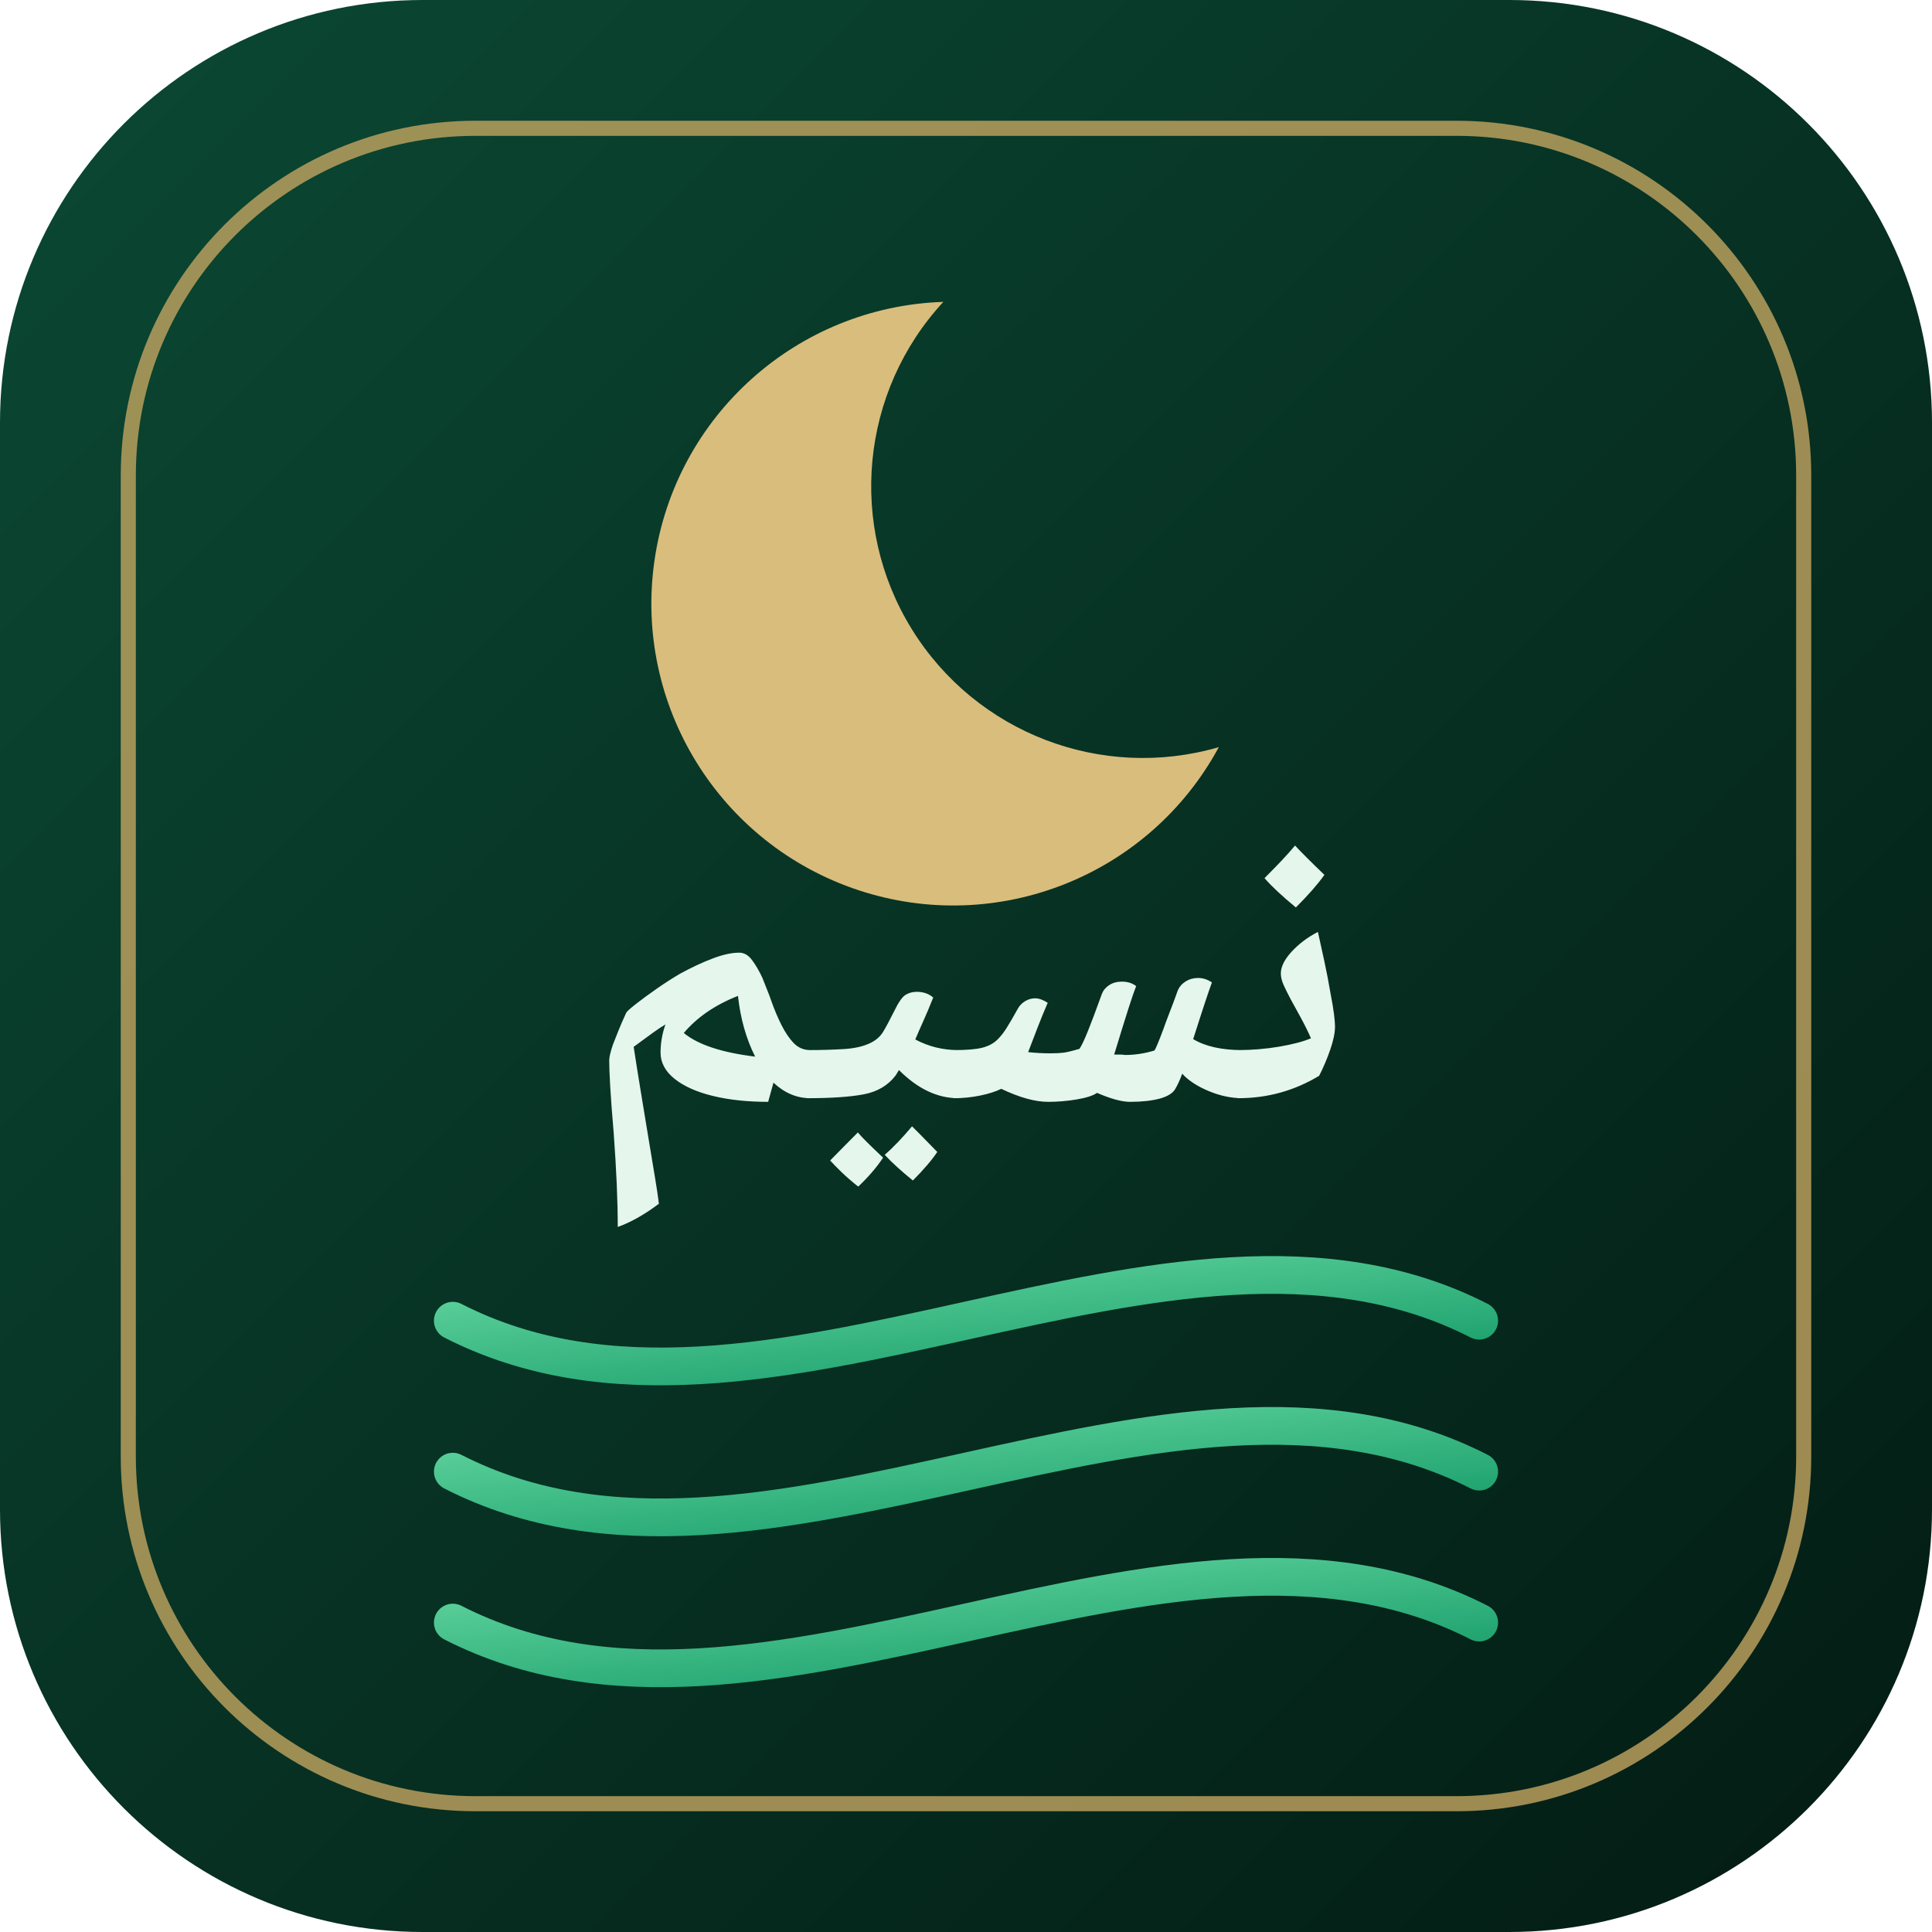
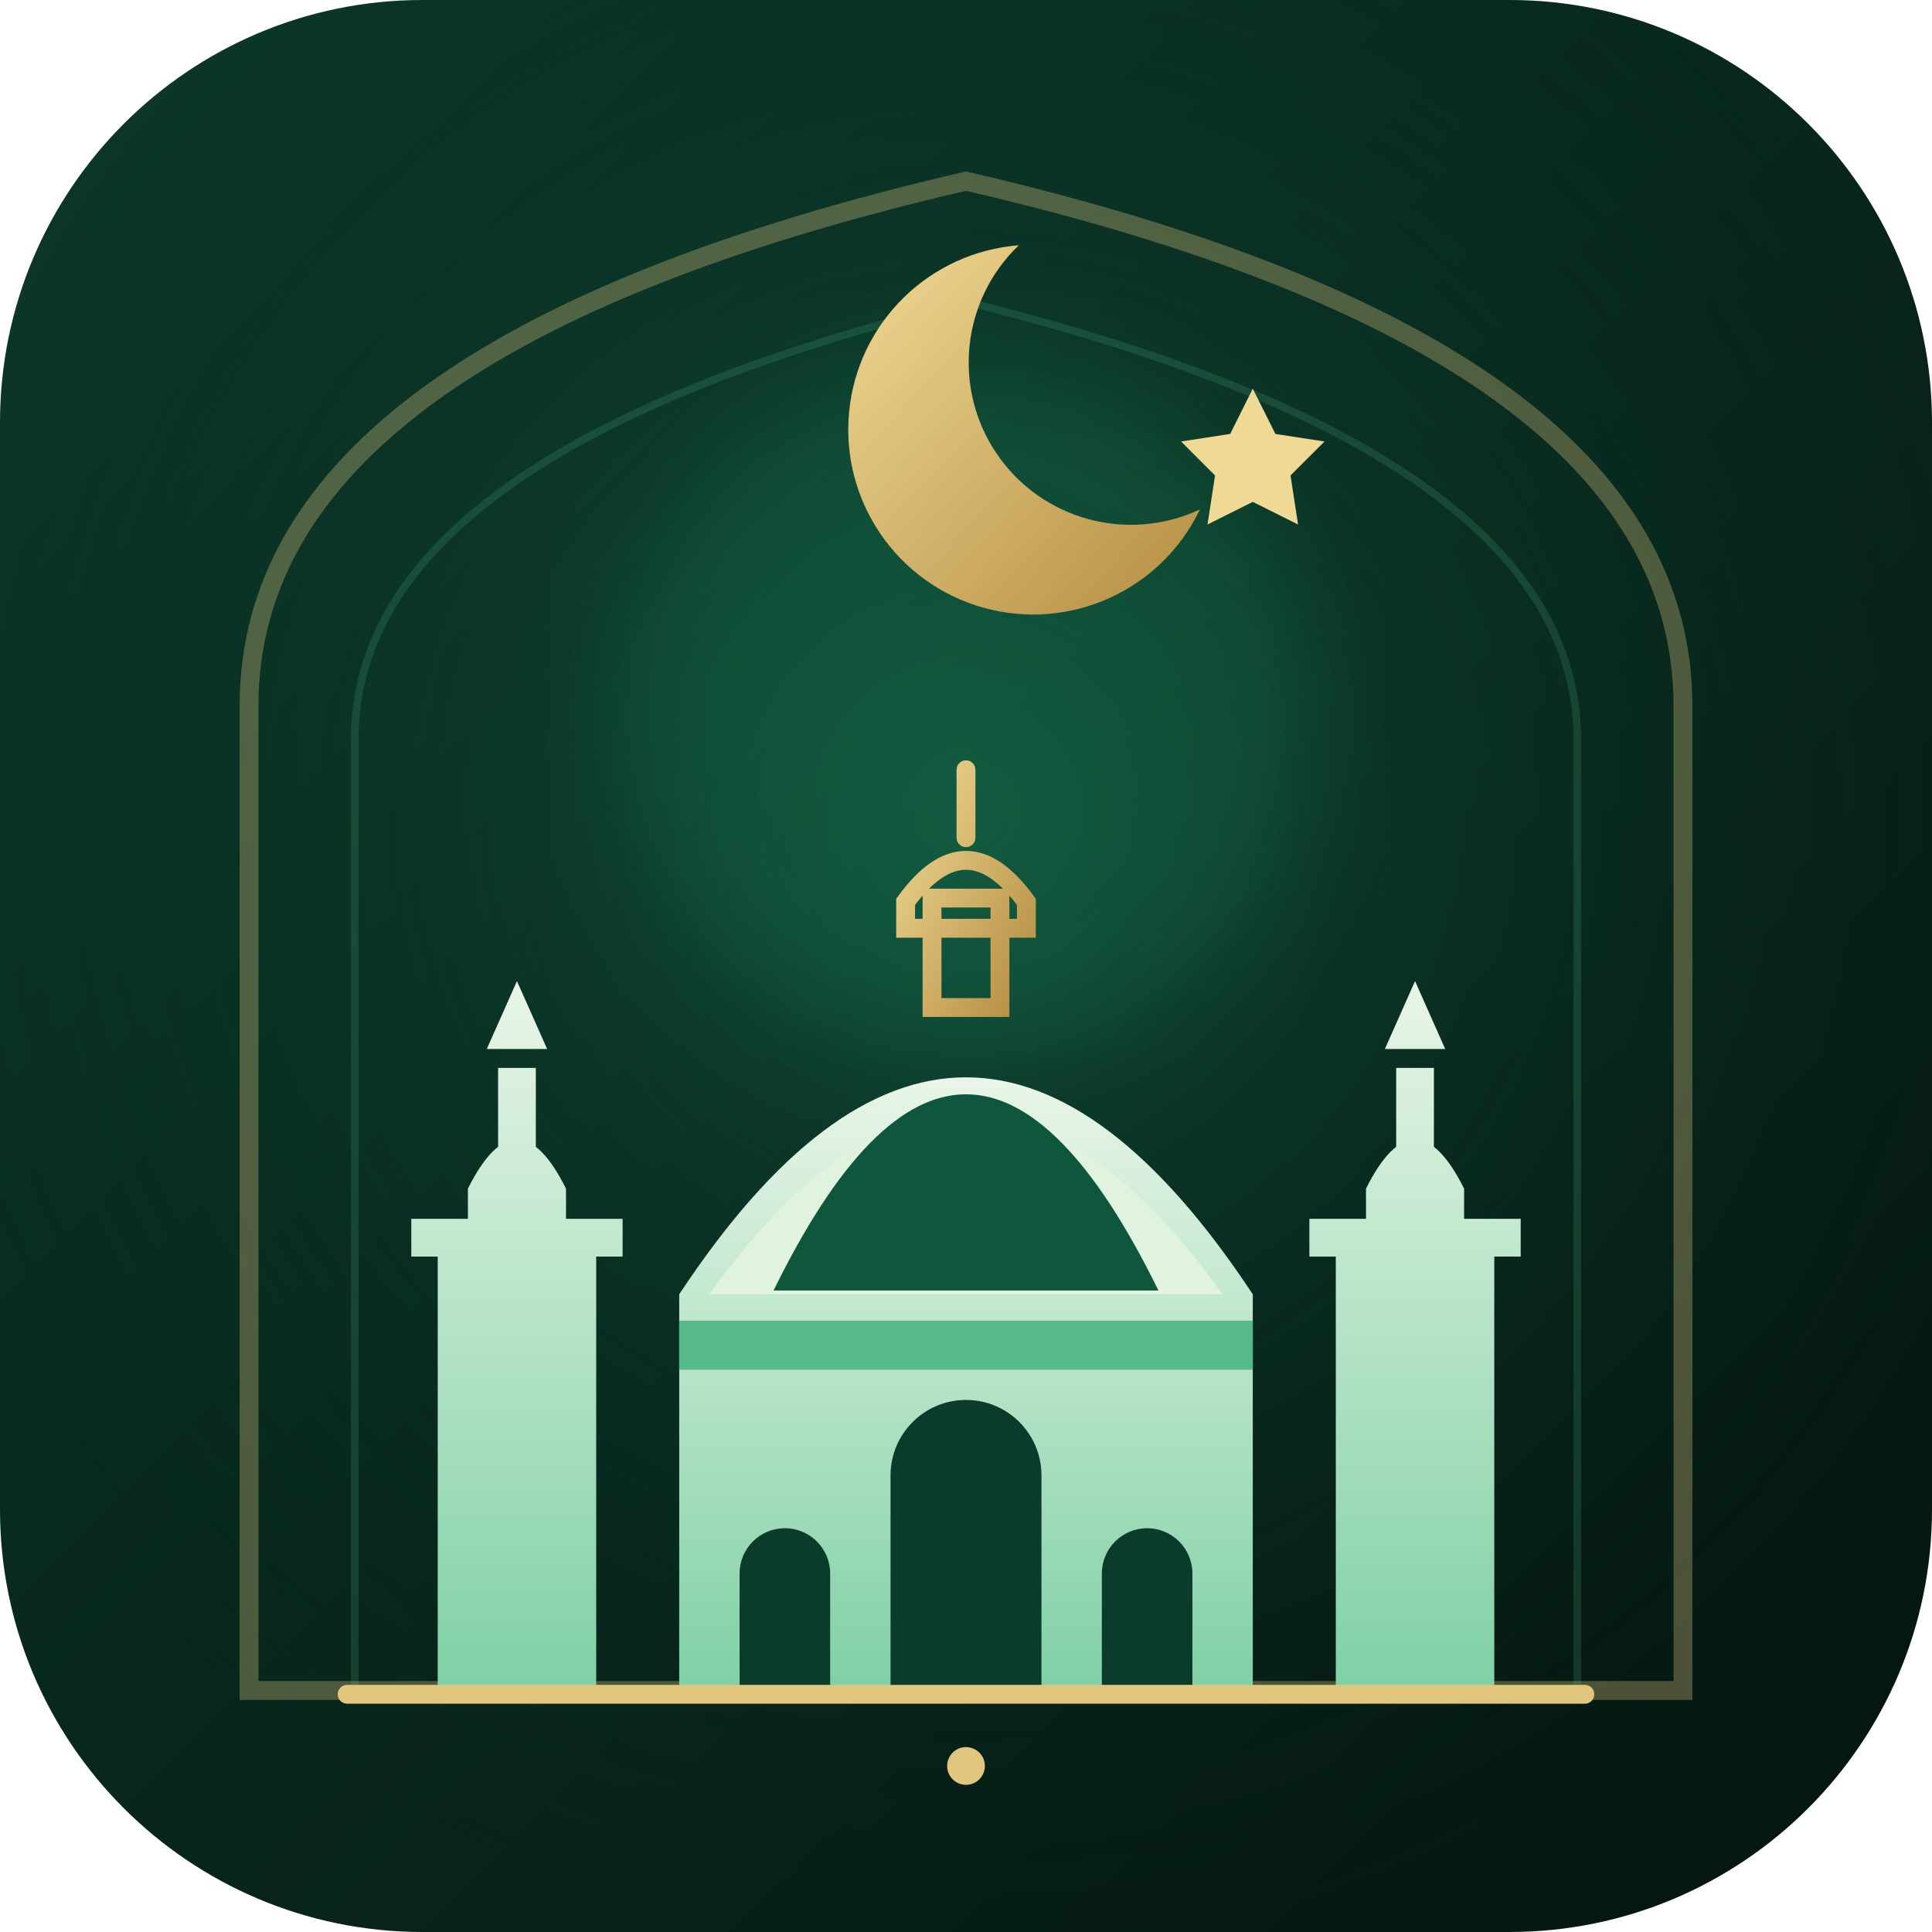
<svg xmlns="http://www.w3.org/2000/svg" viewBox="0 0 512 512">
  <defs>
    <linearGradient id="bg" x1="0" y1="0" x2="1" y2="1">
-       <stop stop-color="#0b4934" />
-       <stop offset="1" stop-color="#031b13" />
+       <stop stop-color="#0c392b" />
+       <stop offset="1" stop-color="#04140f" />
    </linearGradient>
-     <linearGradient id="emerald" x1="0" y1="0" x2="1" y2="1">
-       <stop stop-color="#63d6a0" />
-       <stop offset="1" stop-color="#159b68" />
+     <radialGradient id="glow" cx="50%" cy="42%" r="60%">
+       <stop stop-color="#17694b" stop-opacity=".55" />
+       <stop offset="1" stop-color="#052016" stop-opacity="0" />
+     </radialGradient>
+     <linearGradient id="stone" x1="0" y1="0" x2="0" y2="1">
+       <stop stop-color="#e9f5e8" />
+       <stop offset="1" stop-color="#7fd0a5" />
    </linearGradient>
+     <linearGradient id="gold" x1="0" y1="0" x2="1" y2="1">
+       <stop stop-color="#f0d994" />
+       <stop offset="1" stop-color="#b58d43" />
+     </linearGradient>
+     <filter id="soft">
+       <feGaussianBlur stdDeviation="13" />
+     </filter>
  </defs>
  <rect width="512" height="512" rx="112" fill="url(#bg)" />
-   <rect x="34" y="34" width="444" height="444" rx="92" fill="none" stroke="#c3a560" stroke-opacity=".8" stroke-width="4" />
-   <path d="M250 80a80 80 0 1 0 73 118 72 72 0 0 1-73-118Z" fill="#d9bd7c" />
-   <text x="256" y="292" text-anchor="middle" font-family="Noto Naskh Arabic,serif" font-size="108" font-weight="600" fill="#e5f6ec">نسيم</text>
-   <g fill="none" stroke="url(#emerald)" stroke-width="10" stroke-linecap="round">
-     <path d="M120 350c82 42 190-42 272 0" />
-     <path d="M120 390c82 42 190-42 272 0" />
-     <path d="M120 430c82 42 190-42 272 0" />
+   <rect width="512" height="512" rx="112" fill="url(#glow)" />
+   <path d="M66 448V187Q66 92 256 48Q446 92 446 187V448Z" fill="none" stroke="#d8c17d" stroke-opacity=".34" stroke-width="5" />
+   <path d="M94 448V196Q94 120 256 80Q418 120 418 196V448" fill="none" stroke="#55bd8c" stroke-opacity=".18" stroke-width="2" />
+   <circle cx="256" cy="188" r="92" fill="#1a9e6b" opacity=".18" filter="url(#soft)" />
+   <path d="M270 65a49 49 0 1 0 48 70a43 43 0 0 1-48-70Z" fill="url(#gold)" />
+   <path d="M332 103l6 12 13 2-9 9 2 13-12-6-12 6 2-13-9-9 13-2Z" fill="#f0d994" />
+   <g fill="url(#stone)">
+     <path d="M116 333h42v116h-42zM109 333h56v-10h-56zM124 315q13-26 26 0v8h-26zM132 283h10v34h-10zM129 278l8-18 8 18z" />
+     <path d="M354 333h42v116h-42zM347 333h56v-10h-56zM362 315q13-26 26 0v8h-26zM370 283h10v34h-10zM367 278l8-18 8 18z" />
  </g>
+   <path d="M180 343q76-115 152 0v106H180Z" fill="url(#stone)" />
+   <path d="M188 343q68-95 136 0Z" fill="#dff3df" />
+   <path d="M205 342q51-104 102 0Z" fill="#0e573d" />
+   <path d="M247 238h18v29h-18zM240 239q16-22 32 0v7h-32zM256 222v-18" stroke="url(#gold)" stroke-width="5" fill="none" stroke-linecap="round" />
+   <path d="M180 350h152v13H180z" fill="#56b987" />
+   <g fill="#0b3b2a">
+     <path d="M236 449v-58a20 20 0 0 1 40 0v58z" />
+     <path d="M196 449v-32a12 12 0 0 1 24 0v32zM292 449v-32a12 12 0 0 1 24 0v32z" />
+   </g>
+   <path d="M92 449h328" stroke="#e0c77d" stroke-width="5" stroke-linecap="round" />
+   <circle cx="256" cy="468" r="5" fill="#e0c77d" />
</svg>
